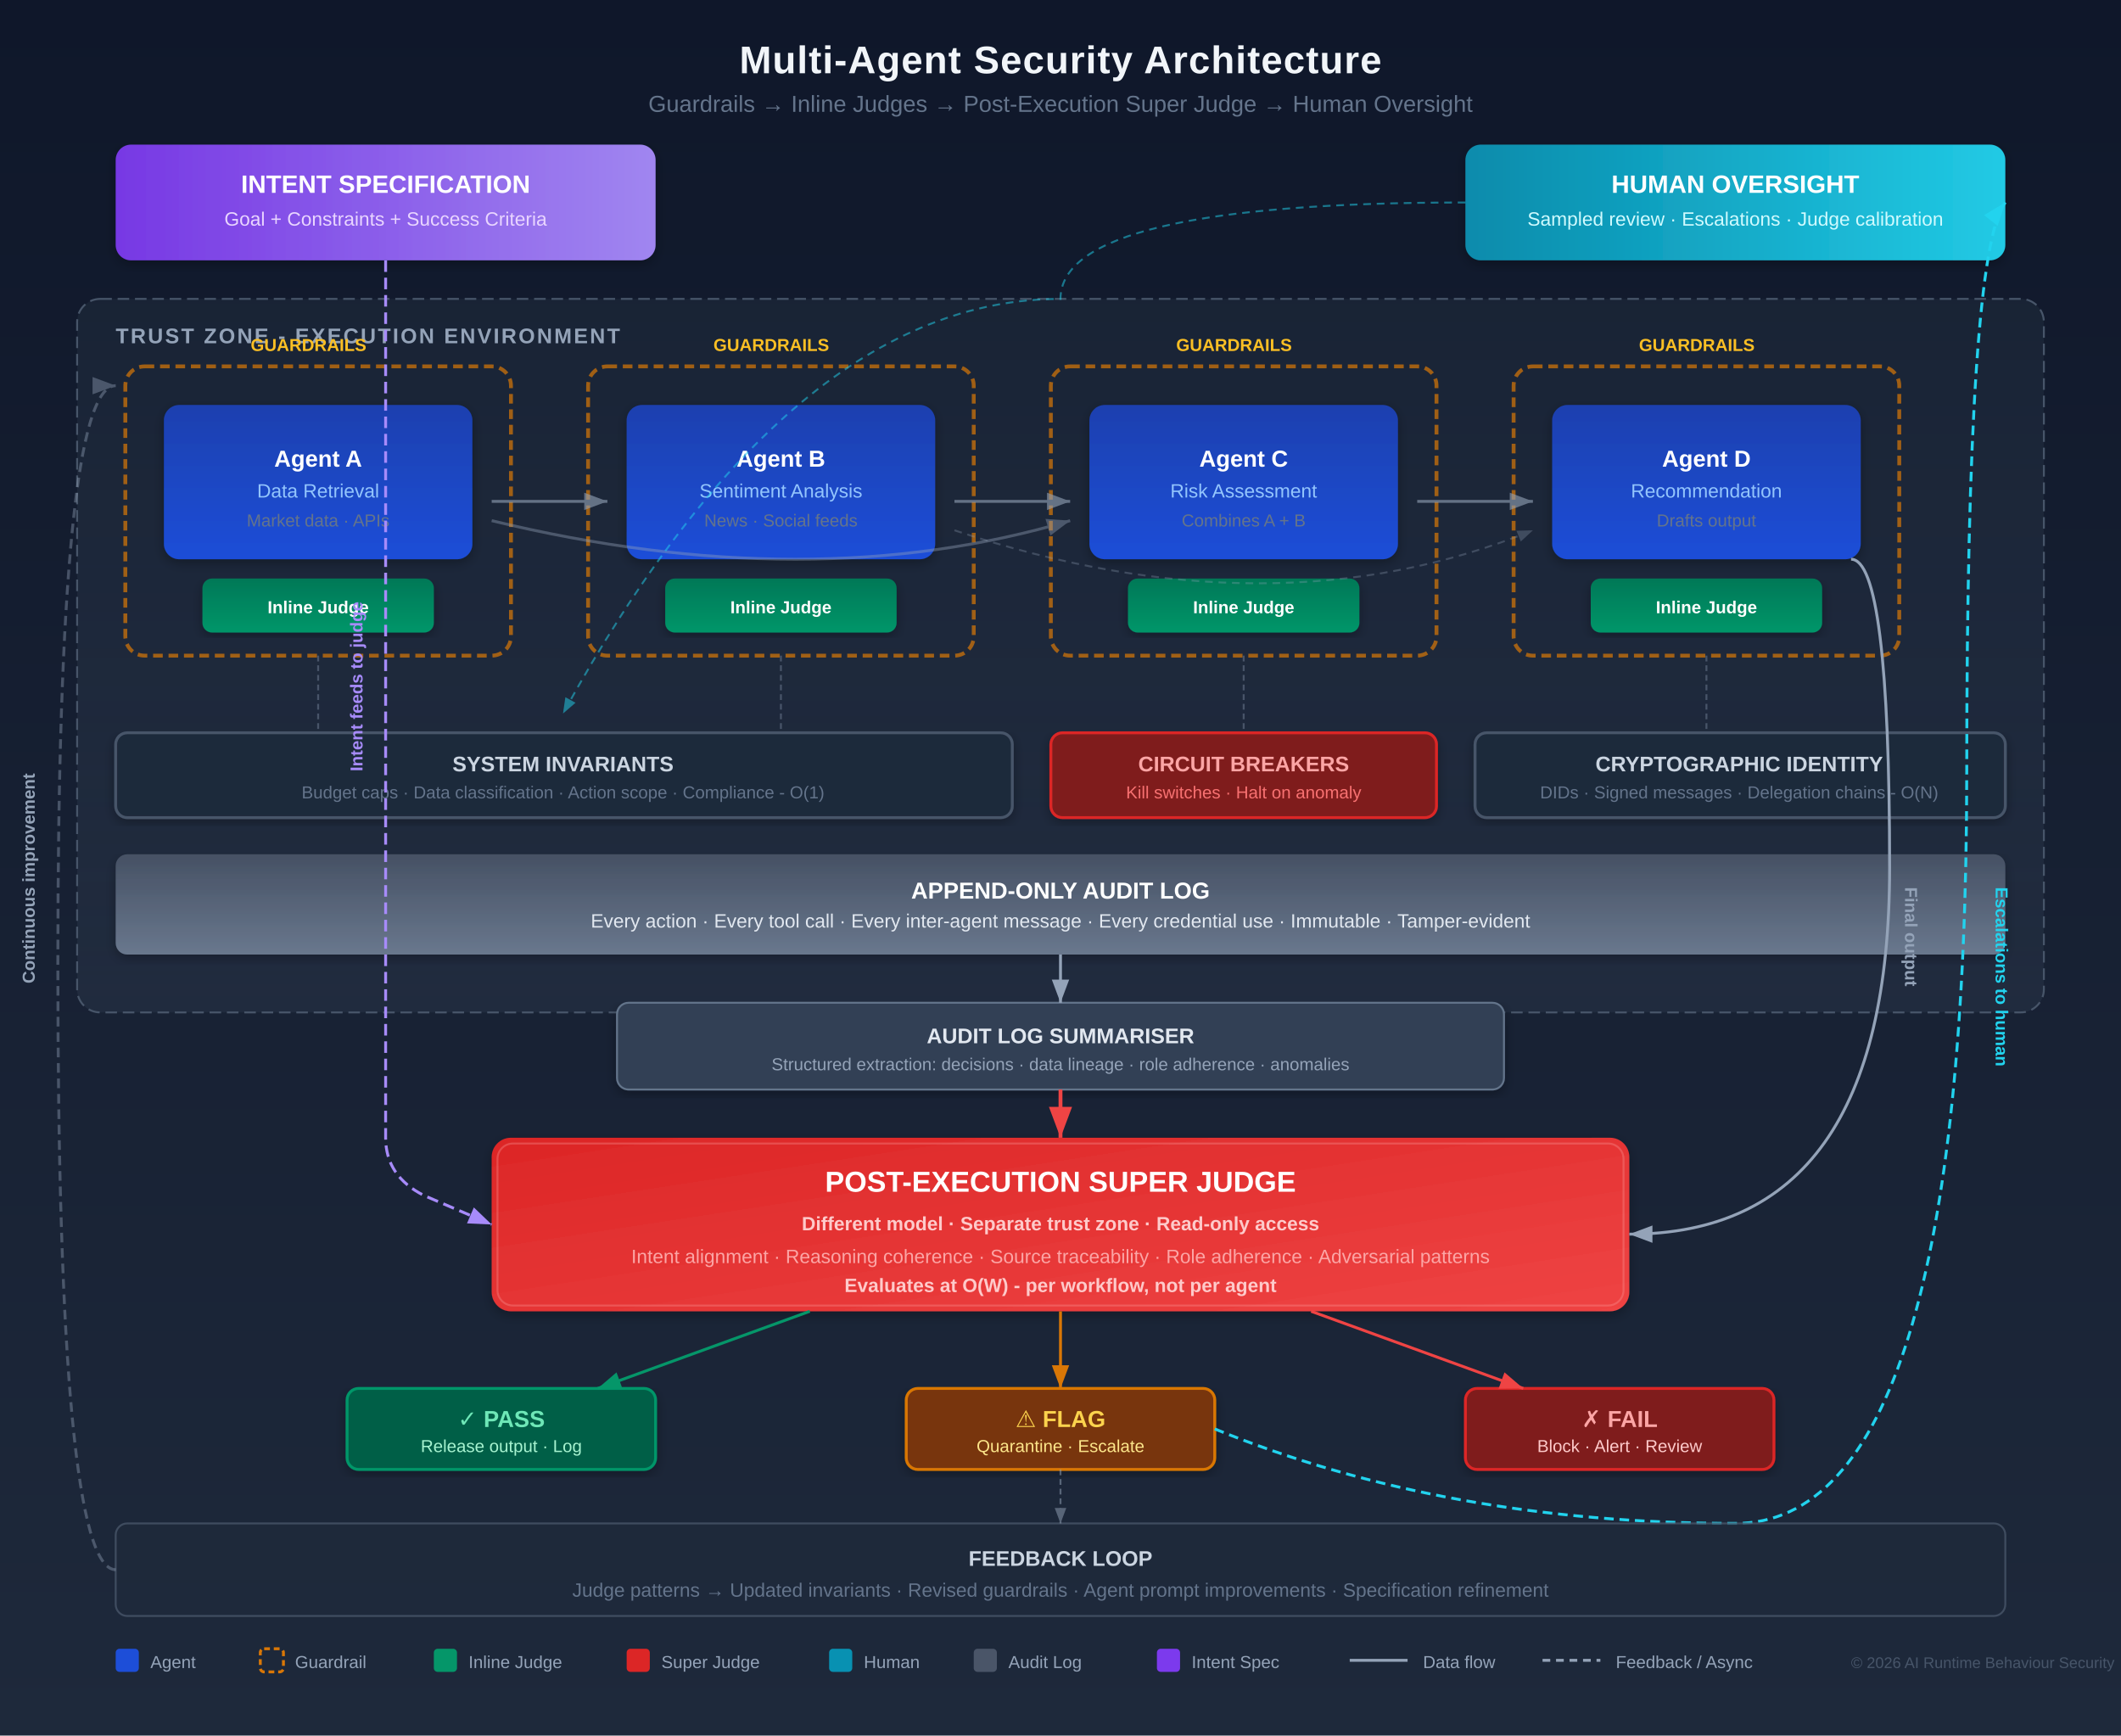
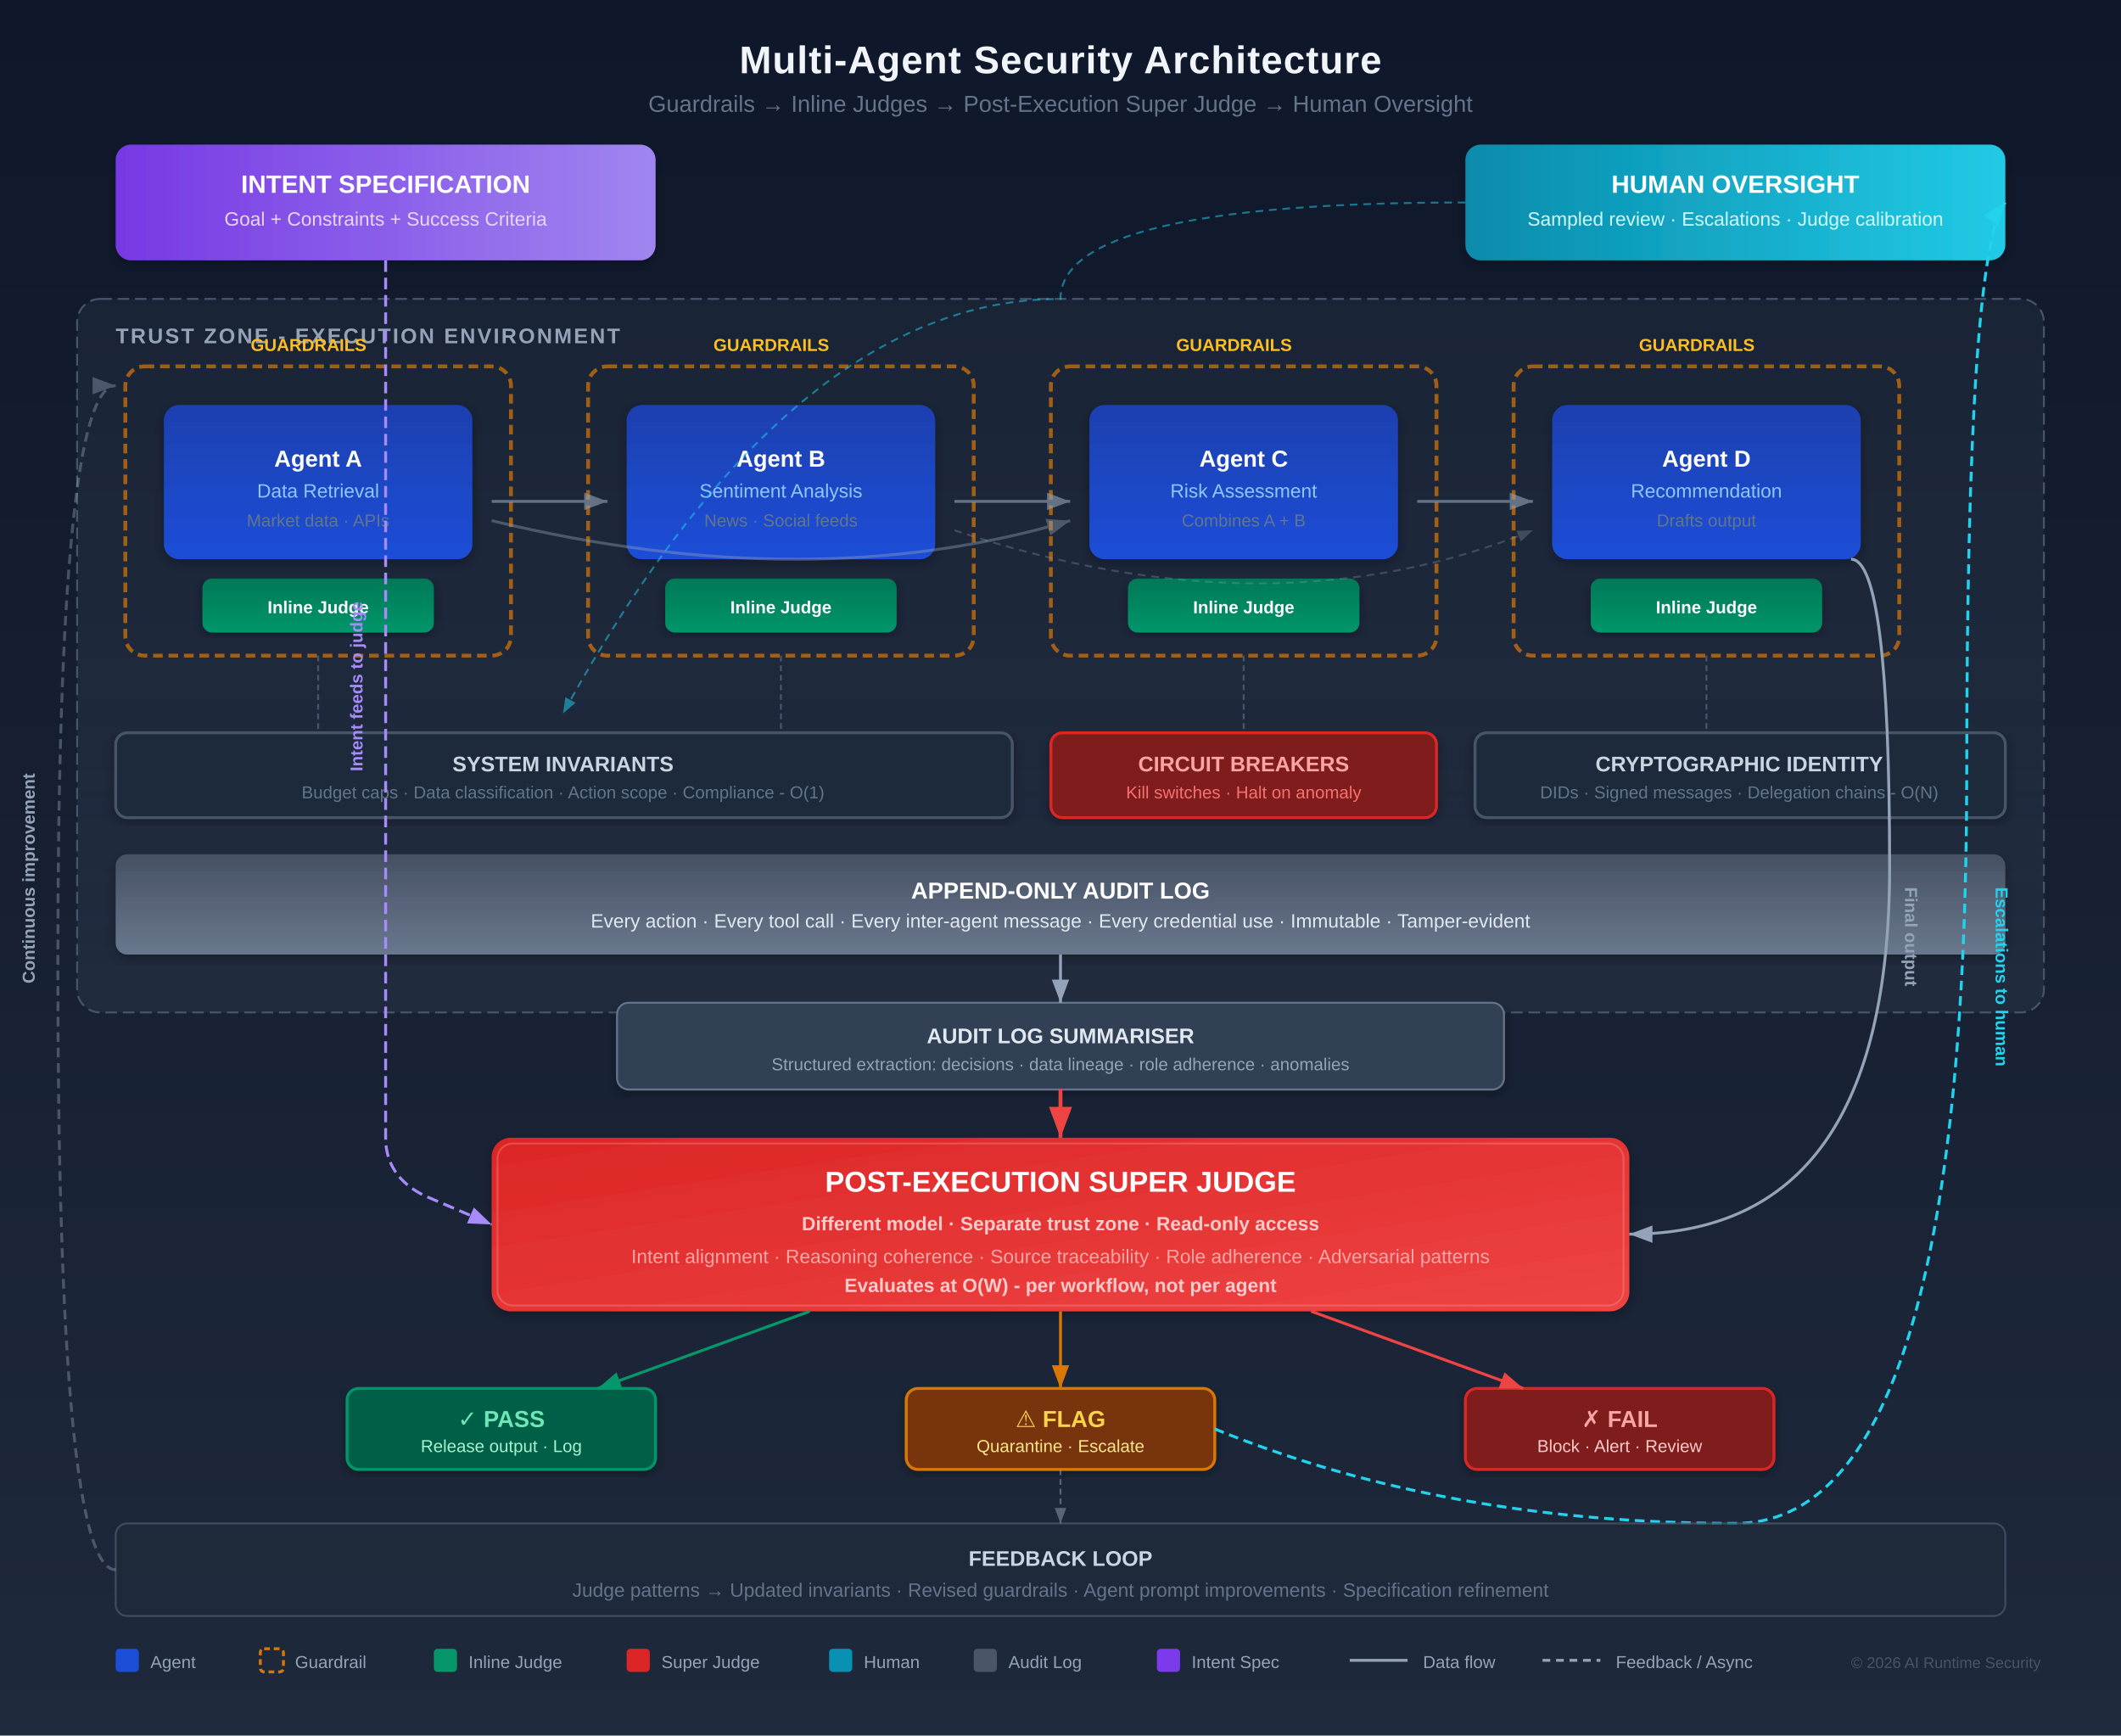
<svg xmlns="http://www.w3.org/2000/svg" width="1100" height="900" viewBox="0 0 1100 900" font-family="'Segoe UI', 'Helvetica Neue', Arial, sans-serif">
  <defs>
    <linearGradient id="bgGrad" x1="0%" y1="0%" x2="0%" y2="100%">
      <stop offset="0%" stop-color="#0f172a" />
      <stop offset="100%" stop-color="#1e293b" />
    </linearGradient>
    <linearGradient id="intentGrad" x1="0%" y1="0%" x2="100%" y2="0%">
      <stop offset="0%" stop-color="#7c3aed" />
      <stop offset="100%" stop-color="#a78bfa" />
    </linearGradient>
    <linearGradient id="agentGrad" x1="0%" y1="0%" x2="0%" y2="100%">
      <stop offset="0%" stop-color="#1e40af" />
      <stop offset="100%" stop-color="#1d4ed8" />
    </linearGradient>
    <linearGradient id="guardrailGrad" x1="0%" y1="0%" x2="0%" y2="100%">
      <stop offset="0%" stop-color="#b45309" />
      <stop offset="100%" stop-color="#d97706" />
    </linearGradient>
    <linearGradient id="judgeGrad" x1="0%" y1="0%" x2="0%" y2="100%">
      <stop offset="0%" stop-color="#047857" />
      <stop offset="100%" stop-color="#059669" />
    </linearGradient>
    <linearGradient id="superJudgeGrad" x1="0%" y1="0%" x2="100%" y2="100%">
      <stop offset="0%" stop-color="#dc2626" />
      <stop offset="100%" stop-color="#ef4444" />
    </linearGradient>
    <linearGradient id="humanGrad" x1="0%" y1="0%" x2="100%" y2="0%">
      <stop offset="0%" stop-color="#0891b2" />
      <stop offset="100%" stop-color="#22d3ee" />
    </linearGradient>
    <linearGradient id="auditGrad" x1="0%" y1="0%" x2="0%" y2="100%">
      <stop offset="0%" stop-color="#4a5568" />
      <stop offset="100%" stop-color="#718096" />
    </linearGradient>
    <linearGradient id="zoneGrad" x1="0%" y1="0%" x2="0%" y2="100%">
      <stop offset="0%" stop-color="#1e293b" stop-opacity="0.6" />
      <stop offset="100%" stop-color="#334155" stop-opacity="0.3" />
    </linearGradient>
    <filter id="shadow" x="-5%" y="-5%" width="115%" height="115%">
      <feDropShadow dx="0" dy="2" stdDeviation="3" flood-color="#000" flood-opacity="0.3" />
    </filter>
    <filter id="glow" x="-10%" y="-10%" width="120%" height="120%">
      <feGaussianBlur stdDeviation="4" result="blur" />
      <feMerge>
        <feMergeNode in="blur" />
        <feMergeNode in="SourceGraphic" />
      </feMerge>
    </filter>
    <marker id="arrowWhite" markerWidth="8" markerHeight="6" refX="8" refY="3" orient="auto">
      <polygon points="0 0, 8 3, 0 6" fill="#94a3b8" />
    </marker>
    <marker id="arrowRed" markerWidth="8" markerHeight="6" refX="8" refY="3" orient="auto">
      <polygon points="0 0, 8 3, 0 6" fill="#ef4444" />
    </marker>
    <marker id="arrowGreen" markerWidth="8" markerHeight="6" refX="8" refY="3" orient="auto">
      <polygon points="0 0, 8 3, 0 6" fill="#059669" />
    </marker>
    <marker id="arrowCyan" markerWidth="8" markerHeight="6" refX="8" refY="3" orient="auto">
      <polygon points="0 0, 8 3, 0 6" fill="#22d3ee" />
    </marker>
    <marker id="arrowAmber" markerWidth="8" markerHeight="6" refX="8" refY="3" orient="auto">
      <polygon points="0 0, 8 3, 0 6" fill="#d97706" />
    </marker>
    <marker id="arrowPurple" markerWidth="8" markerHeight="6" refX="8" refY="3" orient="auto">
      <polygon points="0 0, 8 3, 0 6" fill="#a78bfa" />
    </marker>
  </defs>
  <rect width="1100" height="900" fill="url(#bgGrad)" />
  <text x="550" y="38" text-anchor="middle" fill="#f1f5f9" font-size="20" font-weight="700" letter-spacing="0.5">Multi-Agent Security Architecture</text>
  <text x="550" y="58" text-anchor="middle" fill="#64748b" font-size="12">Guardrails → Inline Judges → Post-Execution Super Judge → Human Oversight</text>
  <rect x="60" y="75" width="280" height="60" rx="8" fill="url(#intentGrad)" filter="url(#shadow)" opacity="0.95" />
  <text x="200" y="100" text-anchor="middle" fill="#fff" font-size="13" font-weight="700">INTENT SPECIFICATION</text>
  <text x="200" y="117" text-anchor="middle" fill="#e9d5ff" font-size="10">Goal + Constraints + Success Criteria</text>
  <rect x="760" y="75" width="280" height="60" rx="8" fill="url(#humanGrad)" filter="url(#shadow)" opacity="0.95" />
  <text x="900" y="100" text-anchor="middle" fill="#fff" font-size="13" font-weight="700">HUMAN OVERSIGHT</text>
  <text x="900" y="117" text-anchor="middle" fill="#cffafe" font-size="10">Sampled review · Escalations · Judge calibration</text>
  <rect x="40" y="155" width="1020" height="370" rx="12" fill="url(#zoneGrad)" stroke="#475569" stroke-width="1" stroke-dasharray="6 3" />
  <text x="60" y="178" fill="#94a3b8" font-size="11" font-weight="600" letter-spacing="1">TRUST ZONE - EXECUTION ENVIRONMENT</text>
  <g transform="translate(75, 200)">
    <rect x="-10" y="-10" width="200" height="150" rx="10" fill="none" stroke="#d97706" stroke-width="2" stroke-dasharray="5 3" opacity="0.7" />
    <text x="85" y="-18" text-anchor="middle" fill="#fbbf24" font-size="9" font-weight="600">GUARDRAILS</text>
    <rect x="10" y="10" width="160" height="80" rx="8" fill="url(#agentGrad)" filter="url(#shadow)" />
    <text x="90" y="42" text-anchor="middle" fill="#fff" font-size="12" font-weight="700">Agent A</text>
    <text x="90" y="58" text-anchor="middle" fill="#93c5fd" font-size="10">Data Retrieval</text>
    <text x="90" y="73" text-anchor="middle" fill="#64748b" font-size="9">Market data · APIs</text>
    <rect x="30" y="100" width="120" height="28" rx="5" fill="url(#judgeGrad)" filter="url(#shadow)" />
    <text x="90" y="118" text-anchor="middle" fill="#fff" font-size="9" font-weight="600">Inline Judge</text>
  </g>
  <g transform="translate(315, 200)">
    <rect x="-10" y="-10" width="200" height="150" rx="10" fill="none" stroke="#d97706" stroke-width="2" stroke-dasharray="5 3" opacity="0.7" />
    <text x="85" y="-18" text-anchor="middle" fill="#fbbf24" font-size="9" font-weight="600">GUARDRAILS</text>
    <rect x="10" y="10" width="160" height="80" rx="8" fill="url(#agentGrad)" filter="url(#shadow)" />
    <text x="90" y="42" text-anchor="middle" fill="#fff" font-size="12" font-weight="700">Agent B</text>
    <text x="90" y="58" text-anchor="middle" fill="#93c5fd" font-size="10">Sentiment Analysis</text>
    <text x="90" y="73" text-anchor="middle" fill="#64748b" font-size="9">News · Social feeds</text>
    <rect x="30" y="100" width="120" height="28" rx="5" fill="url(#judgeGrad)" filter="url(#shadow)" />
    <text x="90" y="118" text-anchor="middle" fill="#fff" font-size="9" font-weight="600">Inline Judge</text>
  </g>
  <g transform="translate(555, 200)">
    <rect x="-10" y="-10" width="200" height="150" rx="10" fill="none" stroke="#d97706" stroke-width="2" stroke-dasharray="5 3" opacity="0.7" />
    <text x="85" y="-18" text-anchor="middle" fill="#fbbf24" font-size="9" font-weight="600">GUARDRAILS</text>
    <rect x="10" y="10" width="160" height="80" rx="8" fill="url(#agentGrad)" filter="url(#shadow)" />
    <text x="90" y="42" text-anchor="middle" fill="#fff" font-size="12" font-weight="700">Agent C</text>
    <text x="90" y="58" text-anchor="middle" fill="#93c5fd" font-size="10">Risk Assessment</text>
    <text x="90" y="73" text-anchor="middle" fill="#64748b" font-size="9">Combines A + B</text>
    <rect x="30" y="100" width="120" height="28" rx="5" fill="url(#judgeGrad)" filter="url(#shadow)" />
    <text x="90" y="118" text-anchor="middle" fill="#fff" font-size="9" font-weight="600">Inline Judge</text>
  </g>
  <g transform="translate(795, 200)">
    <rect x="-10" y="-10" width="200" height="150" rx="10" fill="none" stroke="#d97706" stroke-width="2" stroke-dasharray="5 3" opacity="0.7" />
    <text x="85" y="-18" text-anchor="middle" fill="#fbbf24" font-size="9" font-weight="600">GUARDRAILS</text>
    <rect x="10" y="10" width="160" height="80" rx="8" fill="url(#agentGrad)" filter="url(#shadow)" />
    <text x="90" y="42" text-anchor="middle" fill="#fff" font-size="12" font-weight="700">Agent D</text>
    <text x="90" y="58" text-anchor="middle" fill="#93c5fd" font-size="10">Recommendation</text>
    <text x="90" y="73" text-anchor="middle" fill="#64748b" font-size="9">Drafts output</text>
    <rect x="30" y="100" width="120" height="28" rx="5" fill="url(#judgeGrad)" filter="url(#shadow)" />
    <text x="90" y="118" text-anchor="middle" fill="#fff" font-size="9" font-weight="600">Inline Judge</text>
  </g>
  <line x1="255" y1="260" x2="315" y2="260" stroke="#94a3b8" stroke-width="1.5" marker-end="url(#arrowWhite)" opacity="0.6" />
  <path d="M 255 270 Q 420 310 555 270" fill="none" stroke="#94a3b8" stroke-width="1.5" marker-end="url(#arrowWhite)" opacity="0.4" />
  <line x1="495" y1="260" x2="555" y2="260" stroke="#94a3b8" stroke-width="1.5" marker-end="url(#arrowWhite)" opacity="0.6" />
  <line x1="735" y1="260" x2="795" y2="260" stroke="#94a3b8" stroke-width="1.5" marker-end="url(#arrowWhite)" opacity="0.6" />
  <path d="M 495 275 Q 660 330 795 275" fill="none" stroke="#94a3b8" stroke-width="1" stroke-dasharray="4 3" marker-end="url(#arrowWhite)" opacity="0.3" />
  <rect x="60" y="380" width="465" height="44" rx="6" fill="#1e293b" stroke="#475569" stroke-width="1.5" filter="url(#shadow)" />
  <text x="292" y="400" text-anchor="middle" fill="#cbd5e1" font-size="11" font-weight="700">SYSTEM INVARIANTS</text>
  <text x="292" y="414" text-anchor="middle" fill="#64748b" font-size="9">Budget caps · Data classification · Action scope · Compliance - O(1)</text>
  <rect x="545" y="380" width="200" height="44" rx="6" fill="#7f1d1d" stroke="#dc2626" stroke-width="1.5" filter="url(#shadow)" />
  <text x="645" y="400" text-anchor="middle" fill="#fca5a5" font-size="11" font-weight="700">CIRCUIT BREAKERS</text>
  <text x="645" y="414" text-anchor="middle" fill="#f87171" font-size="9">Kill switches · Halt on anomaly</text>
  <rect x="765" y="380" width="275" height="44" rx="6" fill="#1e293b" stroke="#475569" stroke-width="1.5" filter="url(#shadow)" />
  <text x="902" y="400" text-anchor="middle" fill="#cbd5e1" font-size="11" font-weight="700">CRYPTOGRAPHIC IDENTITY</text>
  <text x="902" y="414" text-anchor="middle" fill="#64748b" font-size="9">DIDs · Signed messages · Delegation chains - O(N)</text>
  <rect x="60" y="443" width="980" height="52" rx="6" fill="url(#auditGrad)" filter="url(#shadow)" opacity="0.9" />
  <text x="550" y="466" text-anchor="middle" fill="#fff" font-size="12" font-weight="700">APPEND-ONLY AUDIT LOG</text>
  <text x="550" y="481" text-anchor="middle" fill="#e2e8f0" font-size="10">Every action · Every tool call · Every inter-agent message · Every credential use · Immutable · Tamper-evident</text>
  <line x1="165" y1="340" x2="165" y2="380" stroke="#718096" stroke-width="1" stroke-dasharray="3 2" opacity="0.5" />
  <line x1="405" y1="340" x2="405" y2="380" stroke="#718096" stroke-width="1" stroke-dasharray="3 2" opacity="0.5" />
  <line x1="645" y1="340" x2="645" y2="380" stroke="#718096" stroke-width="1" stroke-dasharray="3 2" opacity="0.5" />
  <line x1="885" y1="340" x2="885" y2="380" stroke="#718096" stroke-width="1" stroke-dasharray="3 2" opacity="0.5" />
  <rect x="320" y="520" width="460" height="45" rx="6" fill="#334155" stroke="#64748b" stroke-width="1" filter="url(#shadow)" />
  <text x="550" y="541" text-anchor="middle" fill="#e2e8f0" font-size="11" font-weight="600">AUDIT LOG SUMMARISER</text>
  <text x="550" y="555" text-anchor="middle" fill="#94a3b8" font-size="9">Structured extraction: decisions · data lineage · role adherence · anomalies</text>
  <line x1="550" y1="495" x2="550" y2="520" stroke="#94a3b8" stroke-width="1.5" marker-end="url(#arrowWhite)" />
  <rect x="255" y="590" width="590" height="90" rx="10" fill="url(#superJudgeGrad)" filter="url(#shadow)" />
  <rect x="258" y="593" width="584" height="84" rx="8" fill="none" stroke="#fca5a5" stroke-width="1" opacity="0.3" />
  <text x="550" y="618" text-anchor="middle" fill="#fff" font-size="15" font-weight="800">POST-EXECUTION SUPER JUDGE</text>
  <text x="550" y="638" text-anchor="middle" fill="#fecaca" font-size="10" font-weight="600">Different model · Separate trust zone · Read-only access</text>
  <text x="550" y="655" text-anchor="middle" fill="#fca5a5" font-size="10">Intent alignment · Reasoning coherence · Source traceability · Role adherence · Adversarial patterns</text>
  <text x="550" y="670" text-anchor="middle" fill="#fecaca" font-size="10" font-weight="600">Evaluates at O(W) - per workflow, not per agent</text>
  <line x1="550" y1="565" x2="550" y2="590" stroke="#ef4444" stroke-width="2" marker-end="url(#arrowRed)" />
  <path d="M 200 135 L 200 590 Q 200 610 220 620 L 255 635" fill="none" stroke="#a78bfa" stroke-width="1.5" stroke-dasharray="6 3" marker-end="url(#arrowPurple)" />
  <text x="188" y="400" fill="#a78bfa" font-size="9" font-weight="600" transform="rotate(-90, 188, 400)">Intent feeds to judge</text>
  <path d="M 960 290 Q 980 290 980 450 Q 980 640 845 640" fill="none" stroke="#94a3b8" stroke-width="1.5" marker-end="url(#arrowWhite)" />
  <text x="988" y="460" fill="#94a3b8" font-size="9" font-weight="600" transform="rotate(90, 988, 460)">Final output</text>
  <rect x="180" y="720" width="160" height="42" rx="6" fill="#065f46" stroke="#059669" stroke-width="1.5" filter="url(#shadow)" />
  <text x="260" y="740" text-anchor="middle" fill="#6ee7b7" font-size="12" font-weight="700">✓ PASS</text>
  <text x="260" y="753" text-anchor="middle" fill="#a7f3d0" font-size="9">Release output · Log</text>
  <rect x="470" y="720" width="160" height="42" rx="6" fill="#78350f" stroke="#d97706" stroke-width="1.5" filter="url(#shadow)" />
  <text x="550" y="740" text-anchor="middle" fill="#fcd34d" font-size="12" font-weight="700">⚠ FLAG</text>
  <text x="550" y="753" text-anchor="middle" fill="#fde68a" font-size="9">Quarantine · Escalate</text>
  <rect x="760" y="720" width="160" height="42" rx="6" fill="#7f1d1d" stroke="#dc2626" stroke-width="1.5" filter="url(#shadow)" />
  <text x="840" y="740" text-anchor="middle" fill="#fca5a5" font-size="12" font-weight="700">✗ FAIL</text>
  <text x="840" y="753" text-anchor="middle" fill="#fecaca" font-size="9">Block · Alert · Review</text>
  <path d="M 420 680 L 310 720" fill="none" stroke="#059669" stroke-width="1.5" marker-end="url(#arrowGreen)" />
  <line x1="550" y1="680" x2="550" y2="720" stroke="#d97706" stroke-width="1.5" marker-end="url(#arrowAmber)" />
  <path d="M 680 680 L 790 720" fill="none" stroke="#ef4444" stroke-width="1.5" marker-end="url(#arrowRed)" />
  <path d="M 630 741 Q 750 790 900 790 Q 1020 790 1020 400 Q 1020 130 1040 105 L 1040 105" fill="none" stroke="#22d3ee" stroke-width="1.5" stroke-dasharray="5 3" marker-end="url(#arrowCyan)" />
  <text x="1035" y="460" fill="#22d3ee" font-size="9" font-weight="600" transform="rotate(90, 1035, 460)">Escalations to human</text>
  <path d="M 760 105 Q 550 105 550 155 Q 410 155 292 370" fill="none" stroke="#22d3ee" stroke-width="1" stroke-dasharray="4 3" marker-end="url(#arrowCyan)" opacity="0.5" />
  <rect x="60" y="790" width="980" height="48" rx="6" fill="#1e293b" stroke="#475569" stroke-width="1" opacity="0.8" />
  <text x="550" y="812" text-anchor="middle" fill="#cbd5e1" font-size="11" font-weight="700">FEEDBACK LOOP</text>
  <text x="550" y="828" text-anchor="middle" fill="#64748b" font-size="10">Judge patterns → Updated invariants · Revised guardrails · Agent prompt improvements · Specification refinement</text>
  <line x1="550" y1="762" x2="550" y2="790" stroke="#94a3b8" stroke-width="1" stroke-dasharray="3 2" marker-end="url(#arrowWhite)" opacity="0.5" />
  <path d="M 60 814 Q 30 814 30 500 Q 30 200 60 200" fill="none" stroke="#94a3b8" stroke-width="1.5" stroke-dasharray="5 3" marker-end="url(#arrowWhite)" opacity="0.4" />
  <text x="18" y="510" fill="#94a3b8" font-size="9" font-weight="600" transform="rotate(-90, 18, 510)">Continuous improvement</text>
  <g transform="translate(60, 855)">
    <rect x="0" y="0" width="12" height="12" rx="2" fill="#1d4ed8" />
    <text x="18" y="10" fill="#94a3b8" font-size="9">Agent</text>
    <rect x="75" y="0" width="12" height="12" rx="2" fill="none" stroke="#d97706" stroke-width="1.5" stroke-dasharray="3 2" />
    <text x="93" y="10" fill="#94a3b8" font-size="9">Guardrail</text>
    <rect x="165" y="0" width="12" height="12" rx="2" fill="#059669" />
    <text x="183" y="10" fill="#94a3b8" font-size="9">Inline Judge</text>
    <rect x="265" y="0" width="12" height="12" rx="2" fill="#dc2626" />
    <text x="283" y="10" fill="#94a3b8" font-size="9">Super Judge</text>
    <rect x="370" y="0" width="12" height="12" rx="2" fill="#0891b2" />
    <text x="388" y="10" fill="#94a3b8" font-size="9">Human</text>
    <rect x="445" y="0" width="12" height="12" rx="2" fill="#4a5568" />
    <text x="463" y="10" fill="#94a3b8" font-size="9">Audit Log</text>
    <rect x="540" y="0" width="12" height="12" rx="2" fill="#7c3aed" />
    <text x="558" y="10" fill="#94a3b8" font-size="9">Intent Spec</text>
    <line x1="640" y1="6" x2="670" y2="6" stroke="#94a3b8" stroke-width="1.5" />
    <text x="678" y="10" fill="#94a3b8" font-size="9">Data flow</text>
    <line x1="740" y1="6" x2="770" y2="6" stroke="#94a3b8" stroke-width="1.5" stroke-dasharray="4 3" />
    <text x="778" y="10" fill="#94a3b8" font-size="9">Feedback / Async</text>
-     <text x="900" y="10" fill="#475569" font-size="8">© 2026 AI Runtime Behaviour Security</text>
+     <text x="900" y="10" fill="#475569" font-size="8">© 2026 AI Runtime Security</text>
  </g>
</svg>
